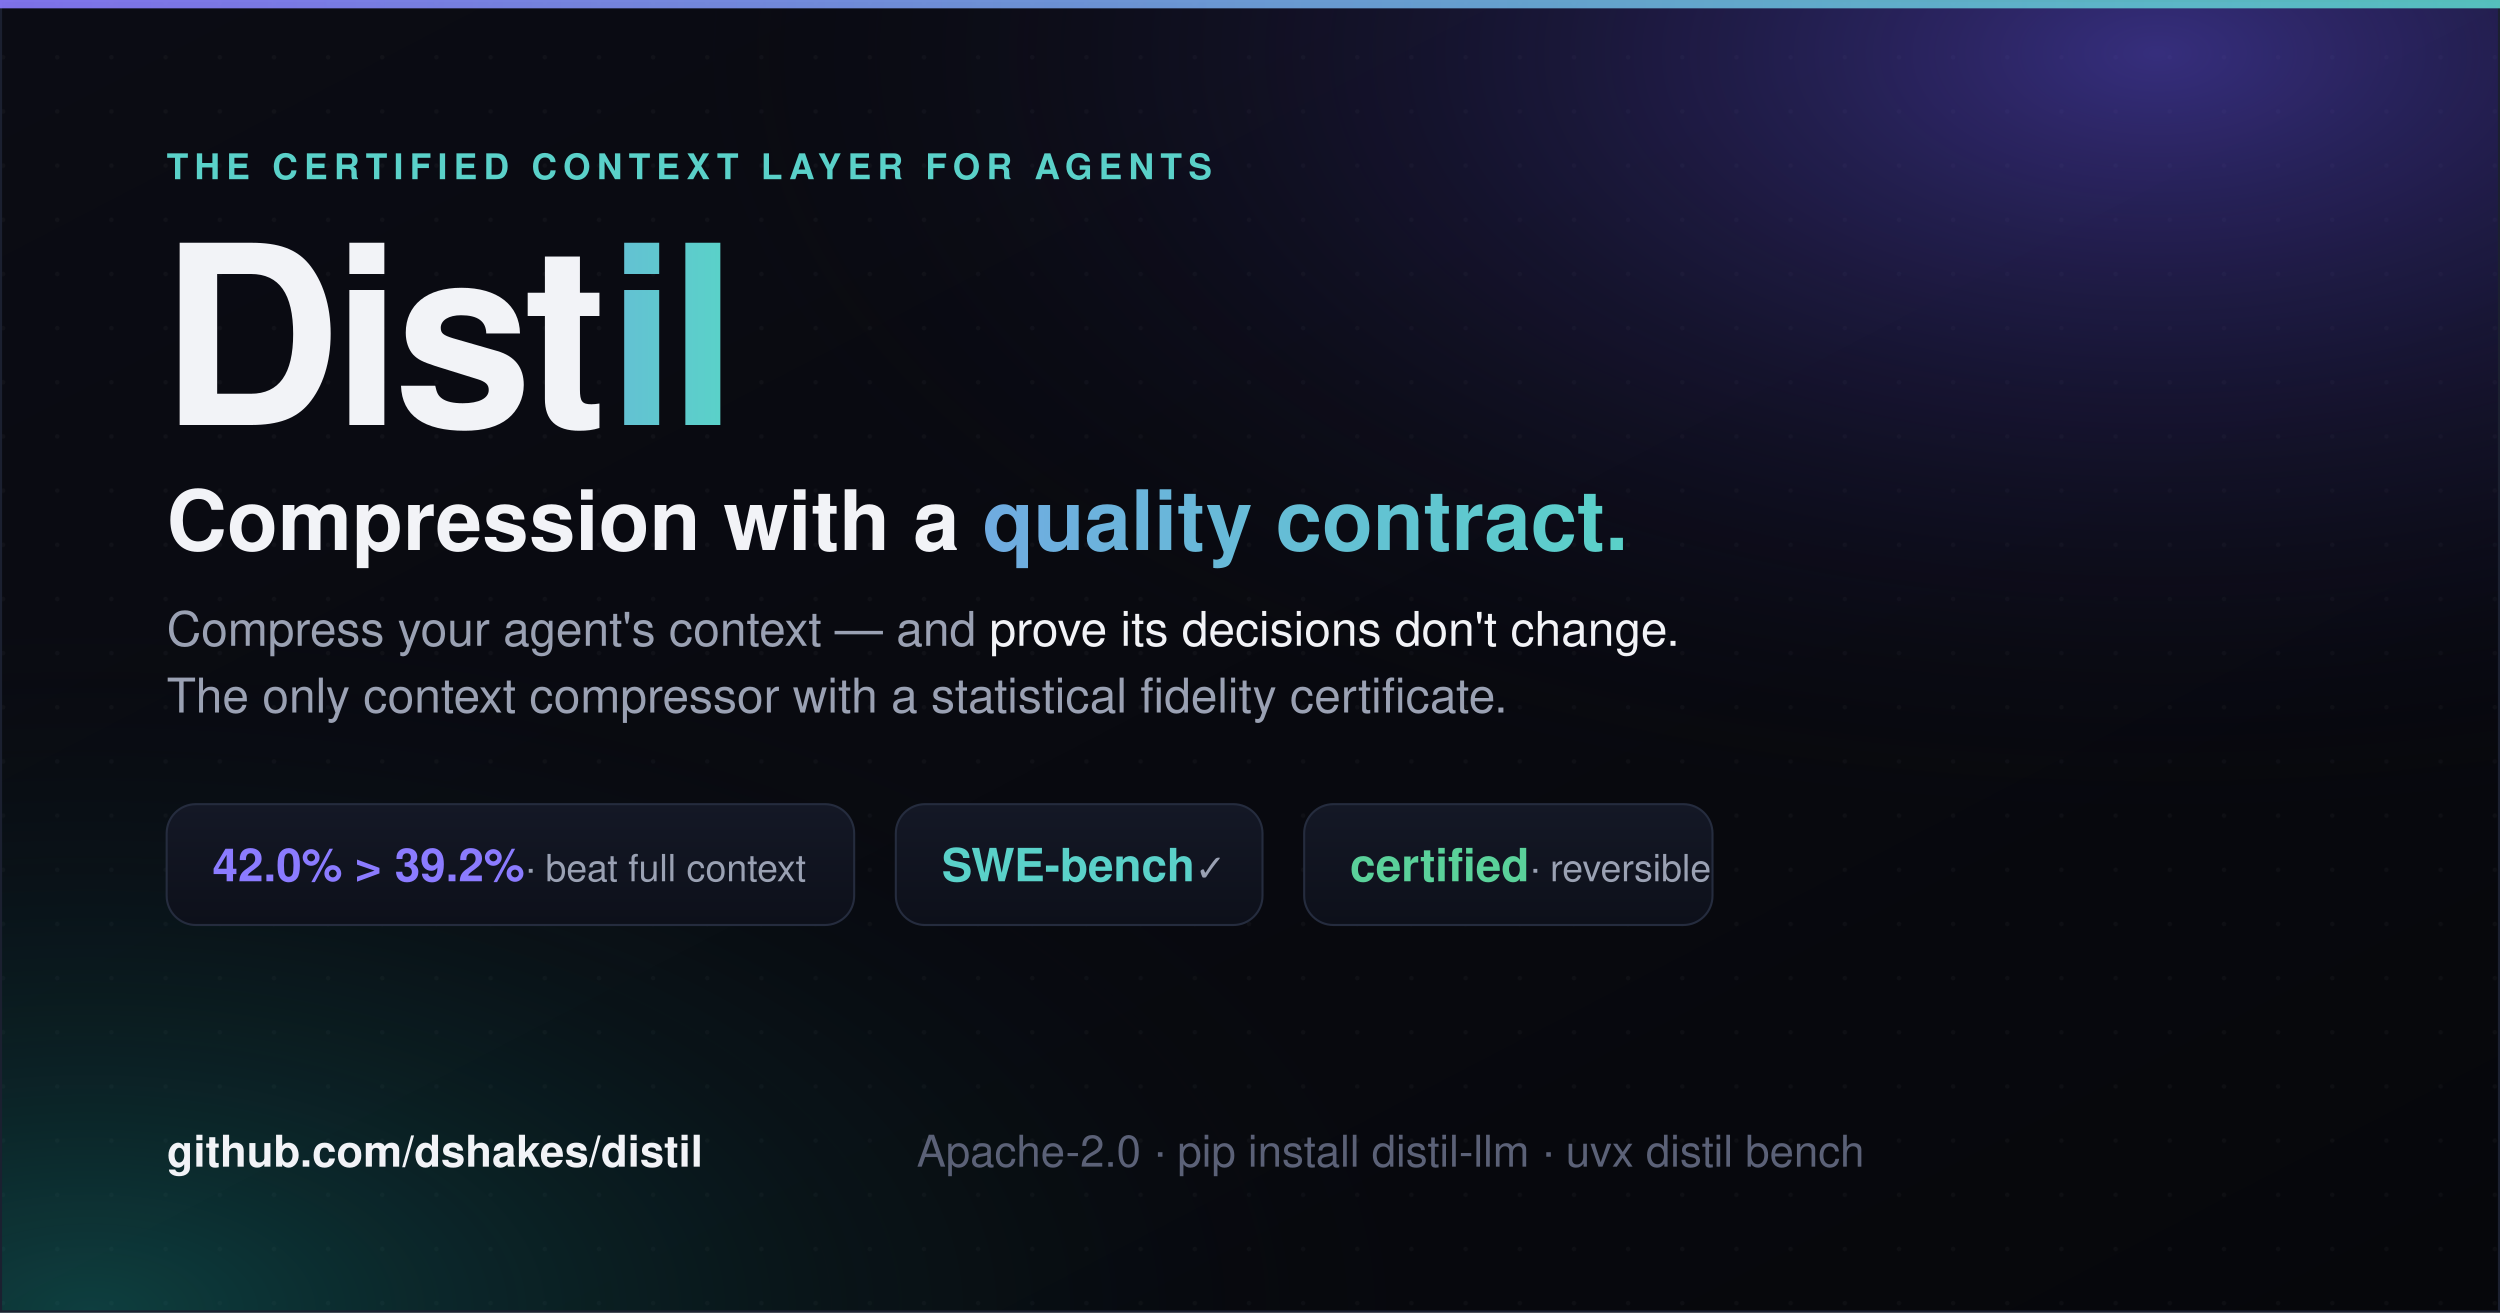
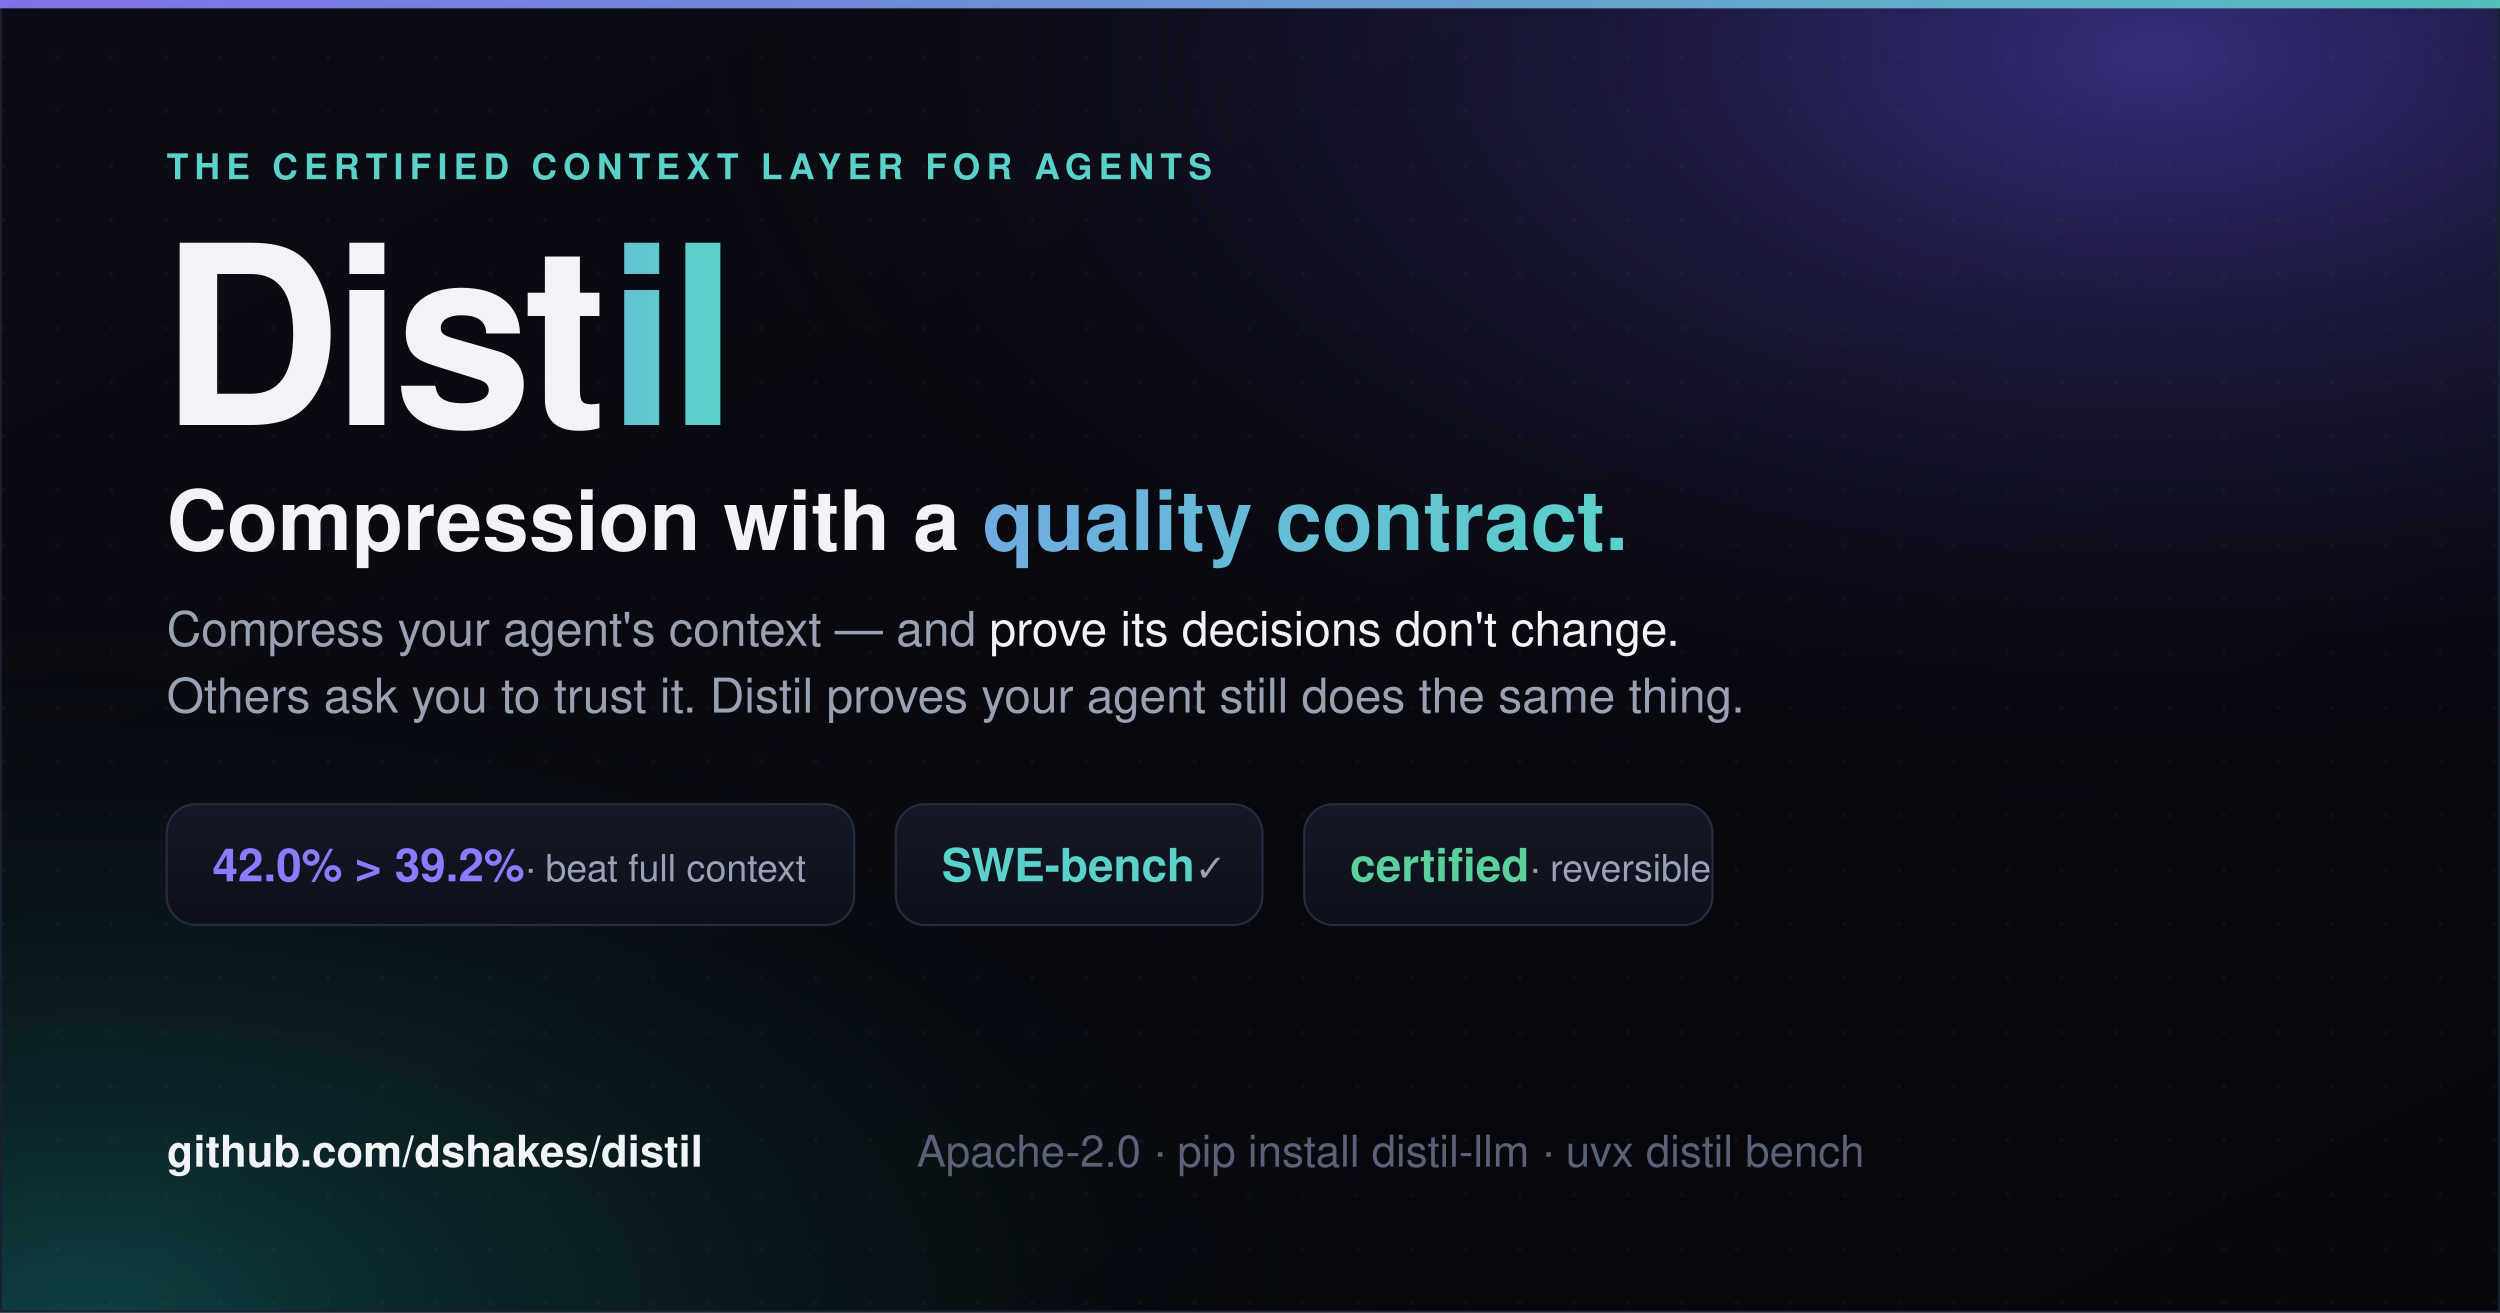
<svg xmlns="http://www.w3.org/2000/svg" width="1200" height="630" viewBox="0 0 1200 630" font-family="Helvetica,Arial,sans-serif">
  <defs>
    <linearGradient id="bg" x1="0" y1="0" x2="1" y2="1">
      <stop offset="0" stop-color="#0b0c14" />
      <stop offset="1" stop-color="#06070b" />
    </linearGradient>
    <radialGradient id="glowP" cx="0.86" cy="0.04" r="0.6">
      <stop offset="0" stop-color="#5b4bd6" stop-opacity="0.55" />
      <stop offset="1" stop-color="#06070b" stop-opacity="0" />
    </radialGradient>
    <radialGradient id="glowT" cx="0.04" cy="1.0" r="0.55">
      <stop offset="0" stop-color="#168f88" stop-opacity="0.4" />
      <stop offset="1" stop-color="#06070b" stop-opacity="0" />
    </radialGradient>
    <linearGradient id="g" x1="0" y1="0" x2="1" y2="0">
      <stop offset="0" stop-color="#8b7bff" />
      <stop offset="1" stop-color="#5ad1c9" />
    </linearGradient>
    <pattern id="dots" width="26" height="26" patternUnits="userSpaceOnUse">
      <circle cx="1.5" cy="1.5" r="1.1" fill="#ffffff" opacity="0.03" />
    </pattern>
    <linearGradient id="chip" x1="0" y1="0" x2="0" y2="1">
      <stop offset="0" stop-color="#141826" />
      <stop offset="1" stop-color="#0d101a" />
    </linearGradient>
  </defs>
  <rect width="1200" height="630" fill="url(#bg)" />
  <rect width="1200" height="630" fill="url(#dots)" />
  <rect width="1200" height="630" fill="url(#glowP)" />
  <rect width="1200" height="630" fill="url(#glowT)" />
  <rect x="0.5" y="0.5" width="1199" height="629" rx="0" fill="none" stroke="#1b2030" />
  <rect x="0" y="0" width="1200" height="4" fill="url(#g)" opacity="0.9" />
  <g transform="translate(80,86)">
    <text x="0" y="0" font-size="17" letter-spacing="3" font-weight="700" fill="#5ad1c9">THE CERTIFIED CONTEXT LAYER FOR AGENTS</text>
    <text x="-3" y="118" font-size="120" font-weight="800" letter-spacing="-4" fill="#f2f3f7">Dist<tspan fill="url(#g)">il</tspan>
    </text>
    <text x="0" y="178" font-size="40" font-weight="700" fill="#f2f3f7">Compression with a <tspan fill="url(#g)">quality contract.</tspan>
    </text>
    <text x="0" y="224" font-size="23" fill="#9aa1b3">Compress your agent's context — and <tspan fill="#f2f3f7">prove its decisions don't change.</tspan>
    </text>
-     <text x="0" y="256" font-size="23" fill="#9aa1b3">The only context compressor with a statistical fidelity certificate.</text>
+     <text x="0" y="256" font-size="23" fill="#9aa1b3">Others ask you to trust it. Distil proves your agent still does the same thing.</text>
    <g transform="translate(0,300)" font-size="22" font-weight="700">
      <g>
        <rect x="0" y="0" width="330" height="58" rx="14" fill="url(#chip)" stroke="#252c3e" />
        <text x="22" y="37" fill="#8b7bff">42.0% &gt; 39.2%<tspan fill="#9aa1b3" font-weight="500" font-size="18"> · beat full context</tspan>
        </text>
      </g>
      <g transform="translate(350,0)">
        <rect x="0" y="0" width="176" height="58" rx="14" fill="url(#chip)" stroke="#252c3e" />
        <text x="22" y="37" fill="#5ad1c9">SWE-bench<tspan fill="#9aa1b3" font-weight="500" font-size="18"> ✓</tspan>
        </text>
      </g>
      <g transform="translate(546,0)">
        <rect x="0" y="0" width="196" height="58" rx="14" fill="url(#chip)" stroke="#252c3e" />
        <text x="22" y="37" fill="#5ad19a">certified<tspan fill="#9aa1b3" font-weight="500" font-size="18"> · reversible</tspan>
        </text>
      </g>
    </g>
  </g>
  <g transform="translate(80,560)" font-size="21">
    <text x="0" y="0" font-weight="700" fill="#f2f3f7">github.com/dshakes/distil</text>
    <text x="360" y="0" fill="#5b6177">Apache-2.0  ·  pip install distil-llm  ·  uvx distil bench</text>
  </g>
</svg>
